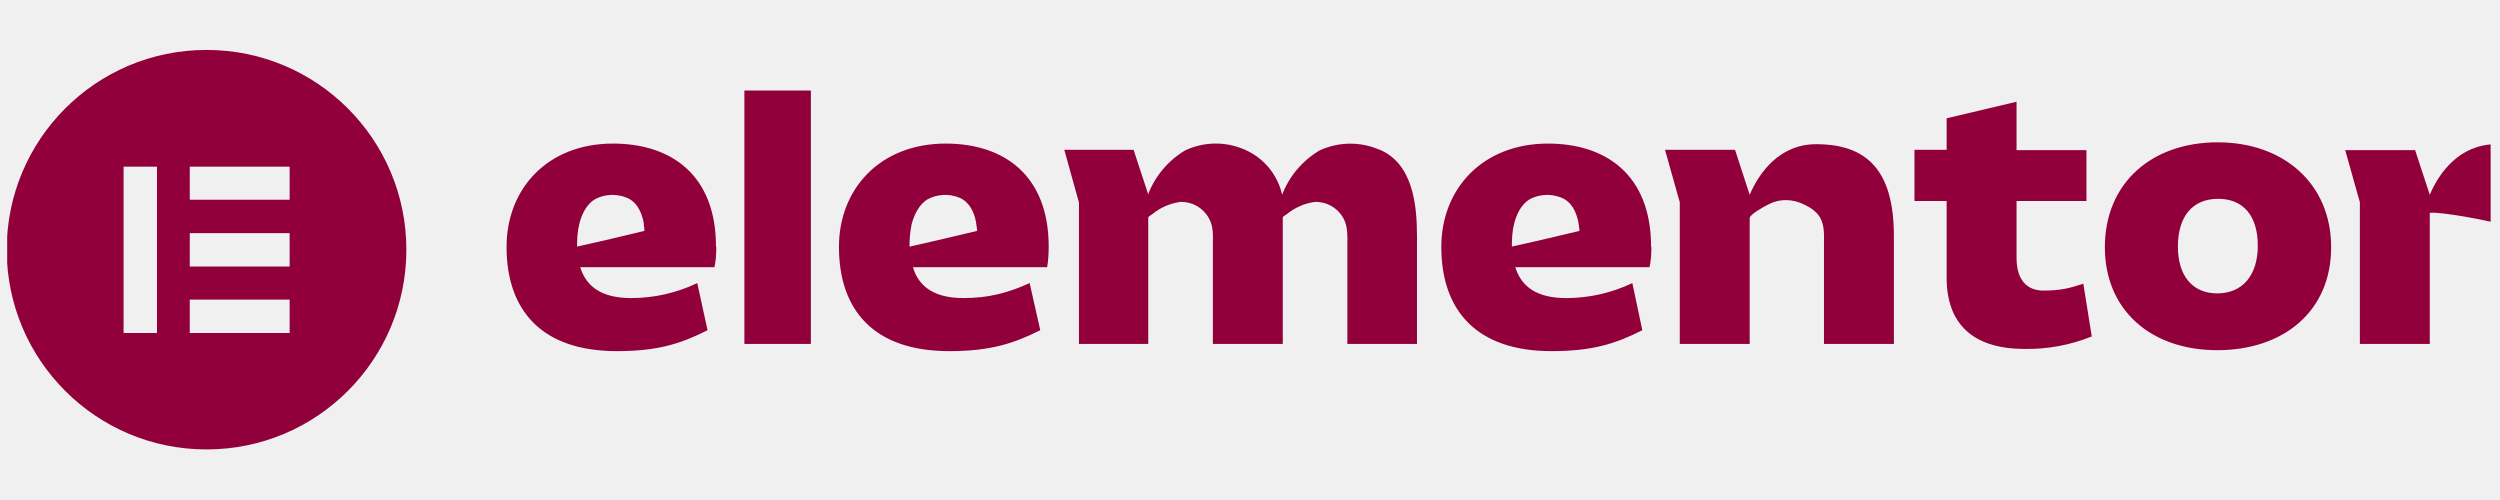
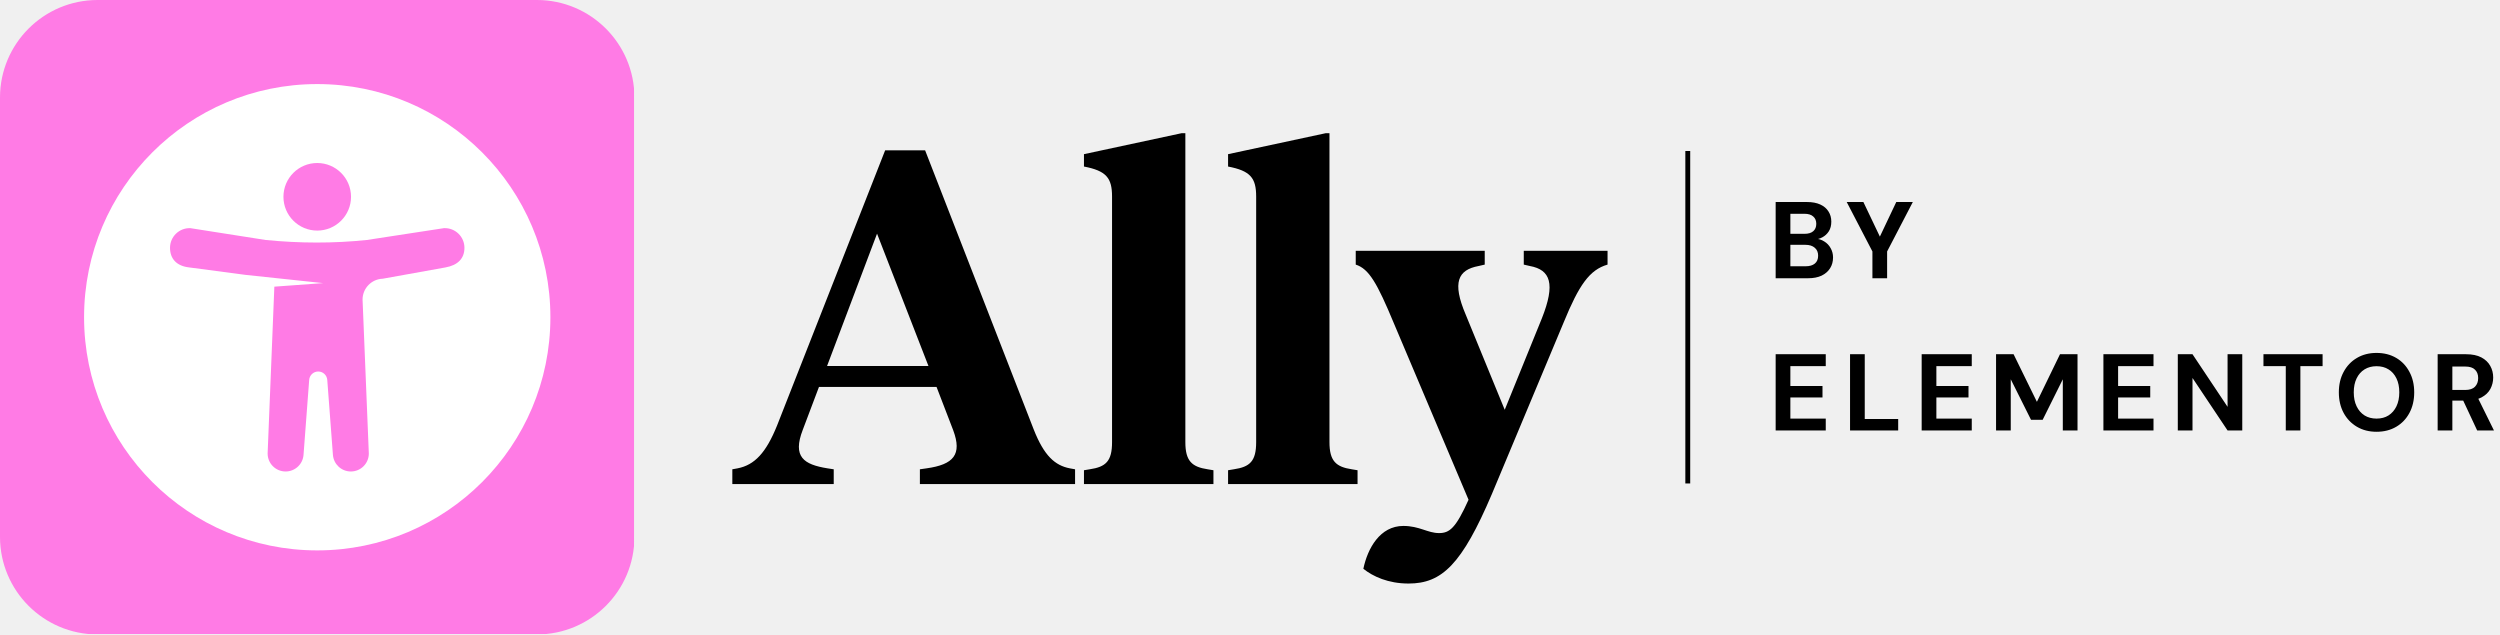
- <svg xmlns="http://www.w3.org/2000/svg" fill="none" viewBox="0 0 801 160">
-   <g fill="#92003B" clip-path="url(#a)">
-     <path d="m506 74-12.7 3-8.9 2c0-2.4.1-4.9.7-7.2.7-3 2.3-6.4 5.1-8 3-1.6 6.7-1.8 10-.5s4.8 4.5 5.5 7.8l.4 2.8h-.2Zm23 5c0-23-14.5-33-33-33-21 0-34.2 14.5-34.2 33.1 0 20.3 11.2 33.4 35.3 33.4 13 0 20.4-2.3 29.1-6.7L523 90.7a49 49 0 0 1-21.2 4.8c-9.1 0-14.3-3.4-16.3-9.9h43c.4-1.7.6-3.7.6-6.6Zm-216-5-12.7 3-8.8 2h-.1c0-2.4.2-4.9.7-7.2.8-3 2.4-6.4 5.2-8a12 12 0 0 1 10-.5c3.2 1.3 4.8 4.5 5.4 7.8l.4 2.8h-.1Zm23 5c0-23-14.5-33-33-33-21 0-34.2 14.5-34.2 33.1 0 20.3 11.2 33.4 35.3 33.4 13 0 20.4-2.3 29.2-6.7l-3.4-15.1c-6.6 3-12.9 4.8-21.2 4.8-9 0-14.3-3.4-16.2-9.9h43c.3-1.7.5-3.7.5-6.6Zm-76.2-50h-21.3v81.2h21.3V29Zm273.7 19h22.4l4.7 14.4c3-7 9.5-16.2 21.3-16.2 16.1 0 24.9 8.2 24.9 29.4v34.6h-22.4V78.6c0-3 .3-6.2-1.3-9-1.1-1.8-3-3.1-4.9-4-4-2-8.2-2-12 .1-1 .5-5.6 3-5.6 4.2v40.3h-22.4V64.8l-4.7-16.7Zm90.2 16.4h-10.3V48h10.3V37.9l22.4-5.3v15.5h22.4v16.3h-22.4v18.2c0 7.2 3.4 10.5 8.6 10.5 5.3 0 8.3-.7 12.8-2.2l2.7 16.9a55 55 0 0 1-21.5 4c-16.3 0-25-7.8-25-22.8V64.4ZM710.4 94c8.2 0 13-5.9 13-15.3 0-9.5-4.6-15-12.7-15s-12.9 5.5-12.9 15.3c0 9.3 4.6 15 12.6 15Zm.2-48.4c21 0 36.3 13.2 36.3 33.6 0 20.6-15.3 33-36.5 33-21.1 0-36-12.7-36-33 0-20.4 14.8-33.6 36.2-33.6Zm-268.8 2.3a23.4 23.4 0 0 0-19 .3 28.2 28.2 0 0 0-12 14.2 20.7 20.7 0 0 0-12.1-14.5 23 23 0 0 0-19 .3 28.2 28.2 0 0 0-11.9 14.2V62l-4.6-14H341l4.7 16.9v45.3h22.2V69.7c0-.3 1-.9 1.2-1a18 18 0 0 1 9-4 10 10 0 0 1 9.1 5c1.7 2.7 1.4 5.9 1.4 8.9v31.6H411V69.7c0-.3 1-.9 1.2-1a18 18 0 0 1 9-4 10 10 0 0 1 9.1 5c1.6 2.7 1.4 5.9 1.4 9v31.5H454V75.6c0-10.2-1.4-23.3-12.1-27.7Zm358-1.7c-11.7 0-18.3 9.1-21.3 16.2l-4.7-14.3h-22.4l4.7 16.7v45.4h22.4v-42c3.2-.5 20.5 2.7 23.8 4v-26h-2.5ZM206.4 74l-12.6 3-8.9 2c0-2.4.1-4.9.7-7.2.7-3 2.3-6.4 5.1-8 3-1.6 6.7-1.8 10-.5s4.8 4.5 5.5 7.8l.3 2.8Zm23 5c0-23-14.4-33-33-33-21 0-34.1 14.5-34.1 33.1 0 20.3 11.2 33.4 35.3 33.4 13 0 20.4-2.3 29.1-6.7l-3.3-15.1a49 49 0 0 1-21.2 4.8c-9.1 0-14.3-3.4-16.3-9.9h43c.4-1.7.6-3.7.6-6.6ZM66.1 16a64 64 0 1 0 .1 128 64 64 0 0 0 0-128Zm-16 90.7H39.6V53.4h10.7v53.3Zm42.7 0h-32V96h32v10.7Zm0-21.3h-32V74.7h32v10.7Zm0-21.4h-32V53.4h32V64Z" />
+ <svg xmlns="http://www.w3.org/2000/svg" fill="none" viewBox="0 0 2053 521">
+   <g clip-path="url(#a)">
+     <mask id="b" width="521" height="521" x="0" y="0" maskUnits="userSpaceOnUse" style="mask-type:luminance">
+       <path fill="#fff" d="M521 0H0v521h521V0Z" />
+     </mask>
+     <g mask="url(#b)">
+       <path fill="#FF7BE5" d="M440.855 0H80.145C35.882 0 0 35.882 0 80.145v360.71C0 485.118 35.882 521 80.145 521h360.71C485.118 521 521 485.118 521 440.855V80.145C521 35.882 485.118 0 440.855 0Z" />
+     </g>
+     <path fill="#fff" d="M260.511 451.984c105.748 0 191.473-85.725 191.473-191.472 0-105.748-85.725-191.473-191.473-191.473-105.747 0-191.472 85.725-191.472 191.473 0 105.747 85.725 191.472 191.472 191.472Z" />
+     <path fill="#FF7BE5" d="M260.512 189.359c15.325 0 27.749-12.424 27.749-27.749 0-15.326-12.424-27.749-27.749-27.749-15.326 0-27.749 12.423-27.749 27.749 0 15.325 12.423 27.749 27.749 27.749Z" />
+     <path fill="#FF7BE5" d="m364.755 187.33-63.511 9.745c-27.328 2.844-55.028 2.769-83.098 0l-61.854-9.72c-9.101-.297-16.669 6.999-16.669 16.125 0 9.126 5.49 14.963 15.655 16.125l46.446 6.134 63.61 6.751-40.041 2.919-5.515 137.013c0 8.161 6.604 14.765 14.765 14.765 7.716 0 14.147-5.961 14.715-13.652l4.65-61.582a7.444 7.444 0 0 1 7.419-6.875 7.444 7.444 0 0 1 7.42 6.875l4.65 61.582c.593 7.691 6.999 13.652 14.715 13.652 8.161 0 14.765-6.604 14.765-14.765l-5.145-126.404c0-9.249 7.346-16.842 16.595-17.139l51.417-9.249c10.239-1.806 15.656-7.395 15.656-16.125 0-9.126-7.544-16.447-16.645-16.15v-.025Z" />
  </g>
+   <path fill="#000" d="m878.548 384.6 4.3.782V397.5H755.41v-12.118l5.473-.782c22.282-3.127 29.319-11.337 21.891-31.273l-13.682-35.573h-96.555l-13.291 35.182c-8.6 22.282.782 28.537 20.327 31.664l5.082.782V397.5h-83.264v-12.118l4.3-.782c14.073-2.737 23.455-12.9 32.446-35.182l88.737-225.948h32.837l89.128 229.075c8.6 21.891 17.591 29.709 29.709 32.055Zm-199.365-84.046h83.264L720.228 191.88l-41.045 108.674ZM890.15 397.5v-11.336l4.691-.782c13.291-1.955 18.373-6.646 18.373-22.282V161.389c0-15.246-4.691-21.109-23.064-24.628v-10.163l80.137-17.201h3.127V363.1c0 15.636 5.473 20.327 18.373 22.282l4.691.782V397.5H890.15Zm118.34 0v-11.336l4.69-.782c13.29-1.955 18.38-6.646 18.38-22.282V161.389c0-15.246-4.69-21.109-23.07-24.628v-10.163l80.14-17.201h3.13V363.1c0 15.636 5.47 20.327 18.37 22.282l4.69.782V397.5h-106.33Zm242.83-191.547h68.8v11.336c-14.85 4.3-23.45 16.81-35.96 47.301l-59.03 141.119c-24.63 57.855-41.05 73.492-68.41 73.492-16.81 0-29.32-5.864-37.14-12.119 3.52-16.809 13.68-35.182 32.84-35.182 13.29 0 19.94 5.864 29.32 5.864 8.6 0 13.68-3.909 24.23-27.364l-61.37-145.028c-13.68-32.837-20.33-44.564-31.27-48.083v-11.336h105.93v11.336l-5.08 1.173c-16.81 3.127-21.89 13.291-10.55 39.873l32.05 78.183 30.49-75.056c11.34-28.536 7.04-39.873-9.77-43l-5.08-1.173v-11.336ZM1384 124h4v273h-4zM1458.17 228.5v-62.606h25.67c4.35 0 8.02.686 11 2.057 2.98 1.372 5.22 3.28 6.71 5.724 1.55 2.385 2.32 5.158 2.32 8.318 0 3.16-.68 5.813-2.05 7.96a14.27 14.27 0 0 1-5.46 5.008c-2.21 1.133-4.65 1.789-7.33 1.968l1.43-.984c2.86.119 5.39.894 7.6 2.325 2.27 1.372 4.02 3.22 5.28 5.545 1.31 2.326 1.96 4.86 1.96 7.603 0 3.339-.8 6.29-2.41 8.854-1.61 2.564-3.94 4.591-6.98 6.082-3.04 1.431-6.76 2.146-11.18 2.146h-26.56Zm12.08-9.838h12.52c3.28 0 5.81-.745 7.6-2.236s2.68-3.637 2.68-6.439c0-2.803-.92-4.979-2.77-6.529-1.85-1.61-4.41-2.415-7.69-2.415h-12.34v17.619Zm0-26.652h11.62c3.16 0 5.55-.716 7.16-2.147 1.67-1.431 2.5-3.458 2.5-6.081 0-2.564-.83-4.562-2.5-5.993-1.61-1.49-4.03-2.236-7.25-2.236h-11.53v16.457Zm67.38 36.49v-22.001l-21.11-40.605h13.69l14.75 30.945h-2.41l14.67-30.945h13.59l-21.11 40.605V228.5h-12.07Zm-79.46 125v-62.606h41.14v9.749h-29.06v16.367h26.38v9.391h-26.38v17.35h29.06v9.749h-41.14Zm61.09 0v-62.606h12.07v53.215h27.46v9.391h-39.53Zm58.81 0v-62.606h41.14v9.749h-29.06v16.367h26.38v9.391h-26.38v17.35h29.06v9.749h-41.14Zm61.09 0v-62.606h14.4l19.14 39.084 18.96-39.084h14.4V353.5h-12.08v-42.035l-16.54 33.27h-9.57l-16.64-33.27V353.5h-12.07Zm88.16 0v-62.606h41.14v9.749h-29.07v16.367h26.39v9.391h-26.39v17.35h29.07v9.749h-41.14Zm61.09 0v-62.606h12.07l28.8 43.198v-43.198h12.07V353.5h-12.07l-28.8-43.109V353.5h-12.07Zm88.67 0v-52.857h-18.33v-9.749h48.56v9.749h-18.24V353.5h-11.99Zm74.53 1.073c-6.09 0-11.45-1.371-16.1-4.114-4.65-2.743-8.29-6.529-10.91-11.358-2.63-4.89-3.94-10.524-3.94-16.904 0-6.38 1.31-11.984 3.94-16.814 2.62-4.889 6.26-8.705 10.91-11.448 4.65-2.743 10.01-4.114 16.1-4.114 6.14 0 11.53 1.371 16.18 4.114 4.66 2.743 8.26 6.559 10.83 11.448 2.62 4.83 3.93 10.434 3.93 16.814 0 6.38-1.31 12.014-3.93 16.904-2.57 4.829-6.17 8.615-10.83 11.358-4.65 2.743-10.04 4.114-16.18 4.114Zm0-10.822c3.81 0 7.09-.864 9.83-2.593 2.81-1.789 4.98-4.293 6.53-7.513 1.55-3.22 2.33-7.036 2.33-11.448 0-4.472-.78-8.288-2.33-11.448-1.55-3.22-3.72-5.694-6.53-7.423-2.74-1.729-6.02-2.594-9.83-2.594-3.76 0-7.04.865-9.84 2.594-2.8 1.729-4.98 4.203-6.53 7.423-1.55 3.16-2.33 6.976-2.33 11.448 0 4.412.78 8.228 2.33 11.448 1.55 3.22 3.73 5.724 6.53 7.513 2.8 1.729 6.08 2.593 9.84 2.593Zm50.19 9.749v-62.606h23.34c5.07 0 9.24.865 12.52 2.594 3.28 1.729 5.72 4.054 7.33 6.976 1.61 2.862 2.42 6.052 2.42 9.57 0 3.339-.78 6.469-2.33 9.391-1.55 2.862-3.99 5.187-7.33 6.976-3.28 1.729-7.51 2.593-12.7 2.593h-11.18V353.5h-12.07Zm32.46 0-12.88-27.547h13.06l13.6 27.547h-13.78Zm-20.39-33.27h10.55c3.64 0 6.32-.895 8.05-2.684 1.73-1.788 2.6-4.143 2.6-7.065 0-2.922-.87-5.217-2.6-6.887-1.67-1.729-4.35-2.593-8.05-2.593h-10.55v19.229Z" />
  <defs>
    <clipPath id="a">
-       <path fill="#fff" d="M2.3 16H798v128H2.3z" />
+       <path fill="#fff" d="M0 0h521v521H0z" />
    </clipPath>
  </defs>
</svg>
